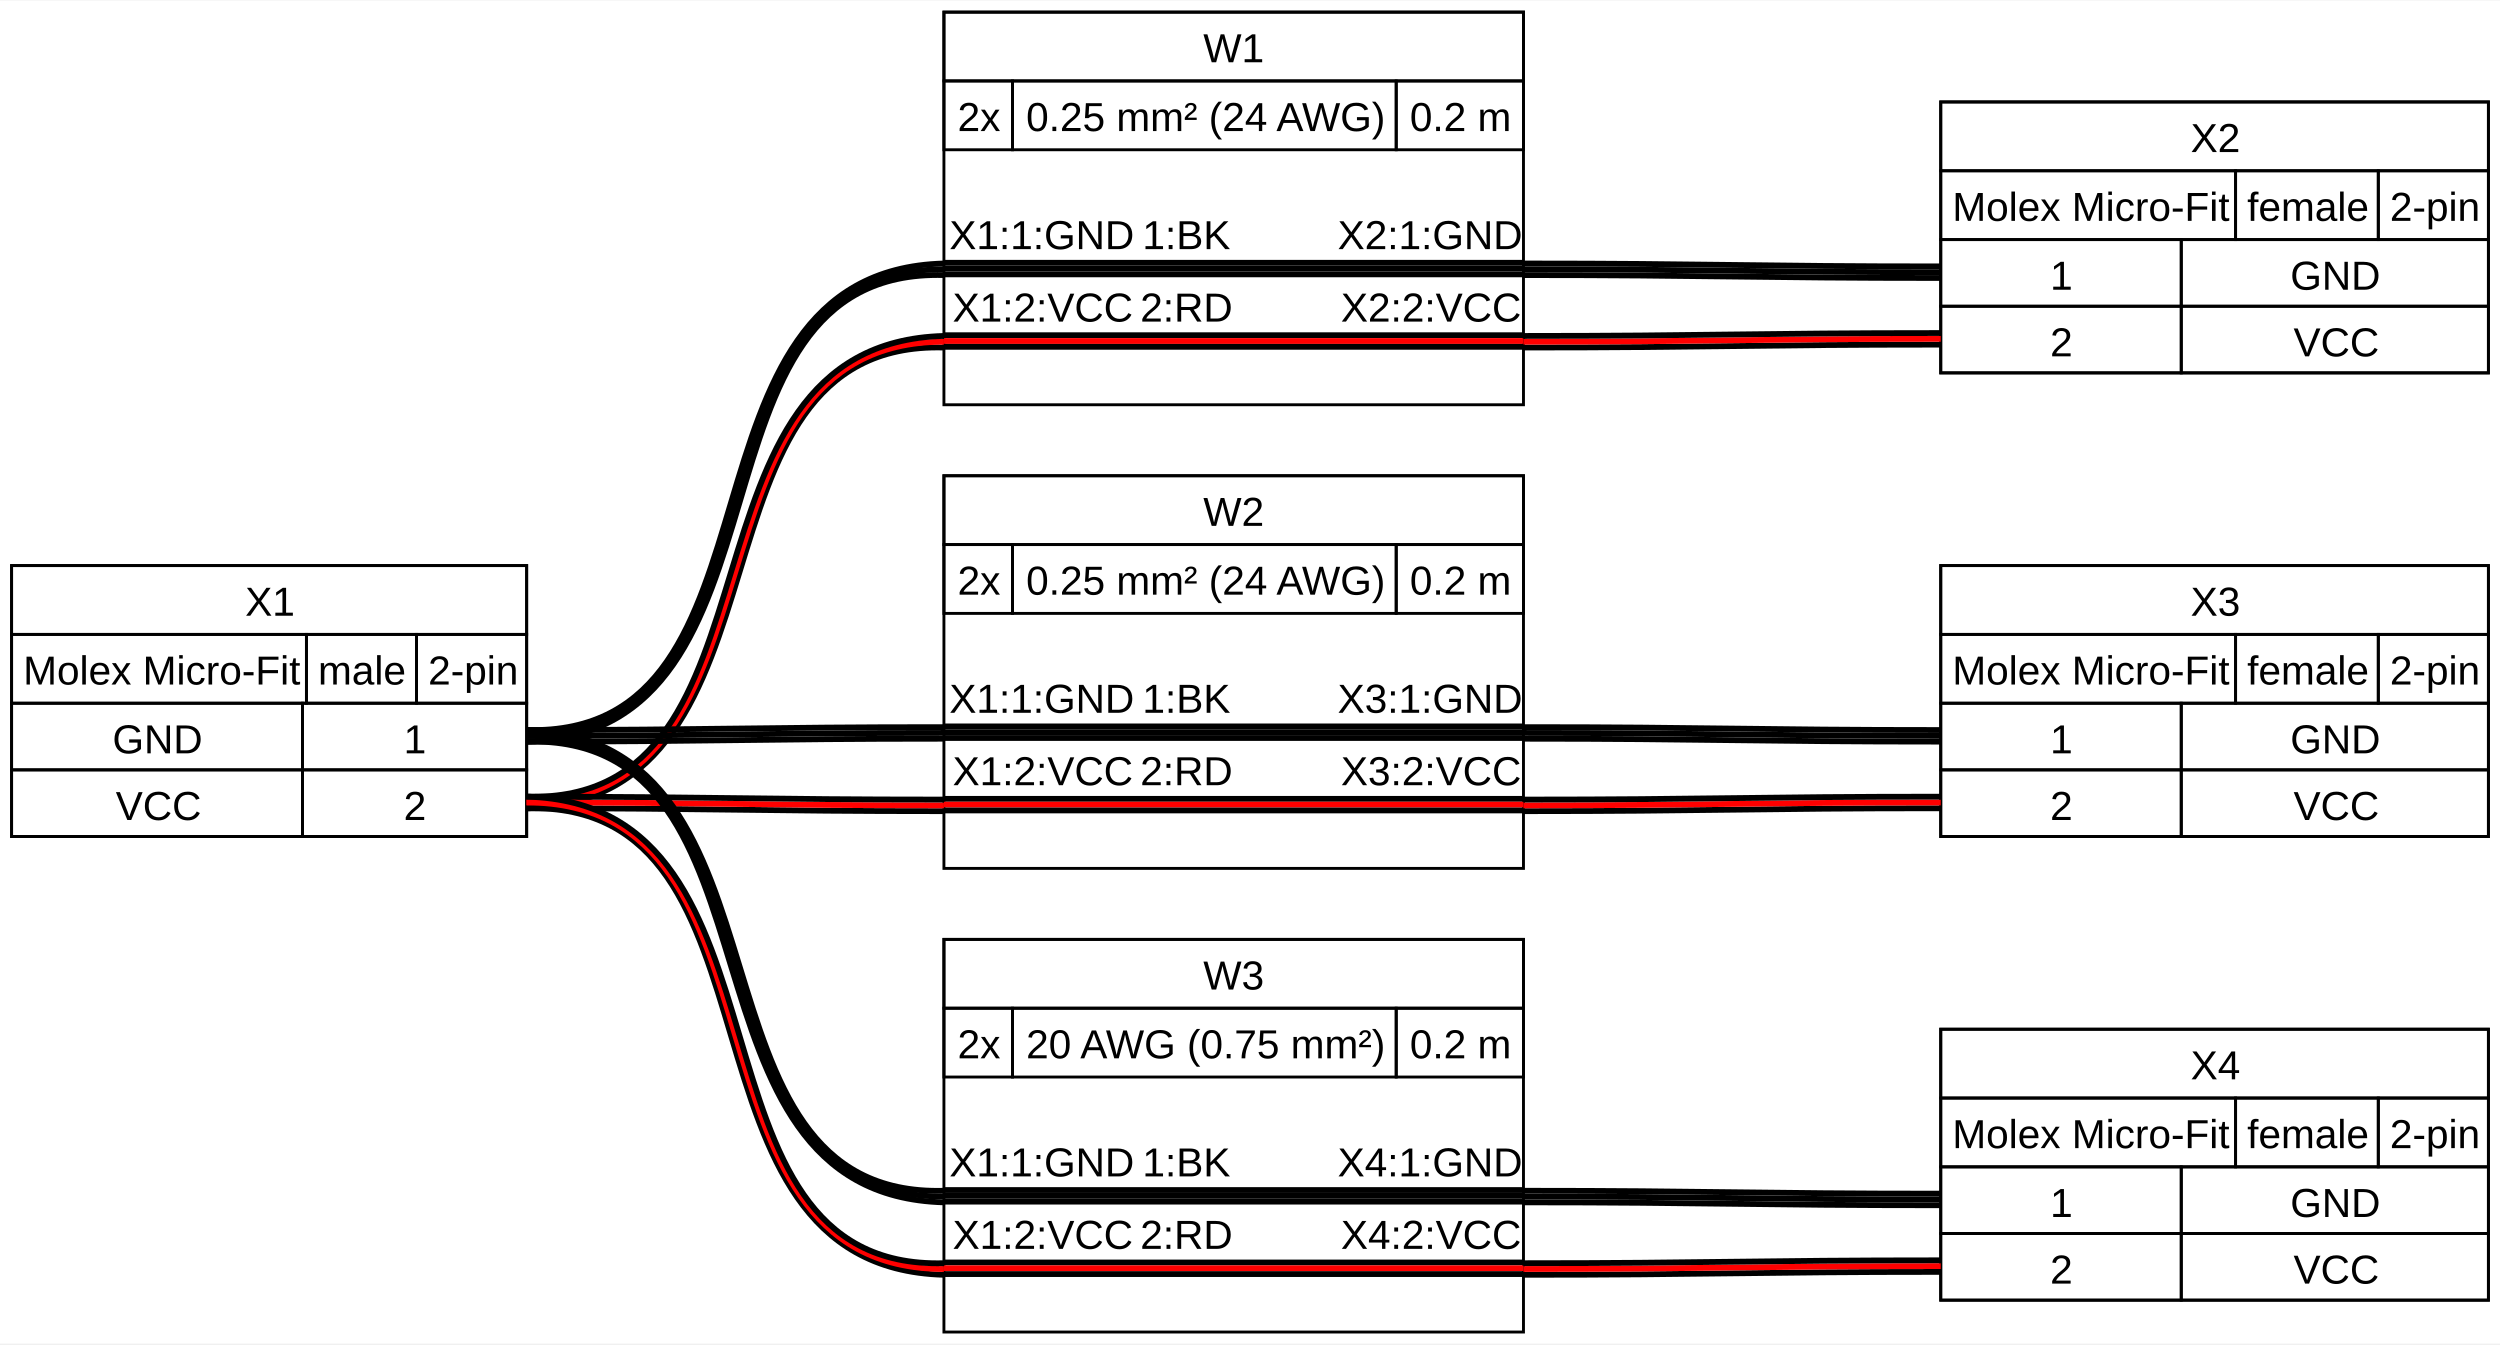
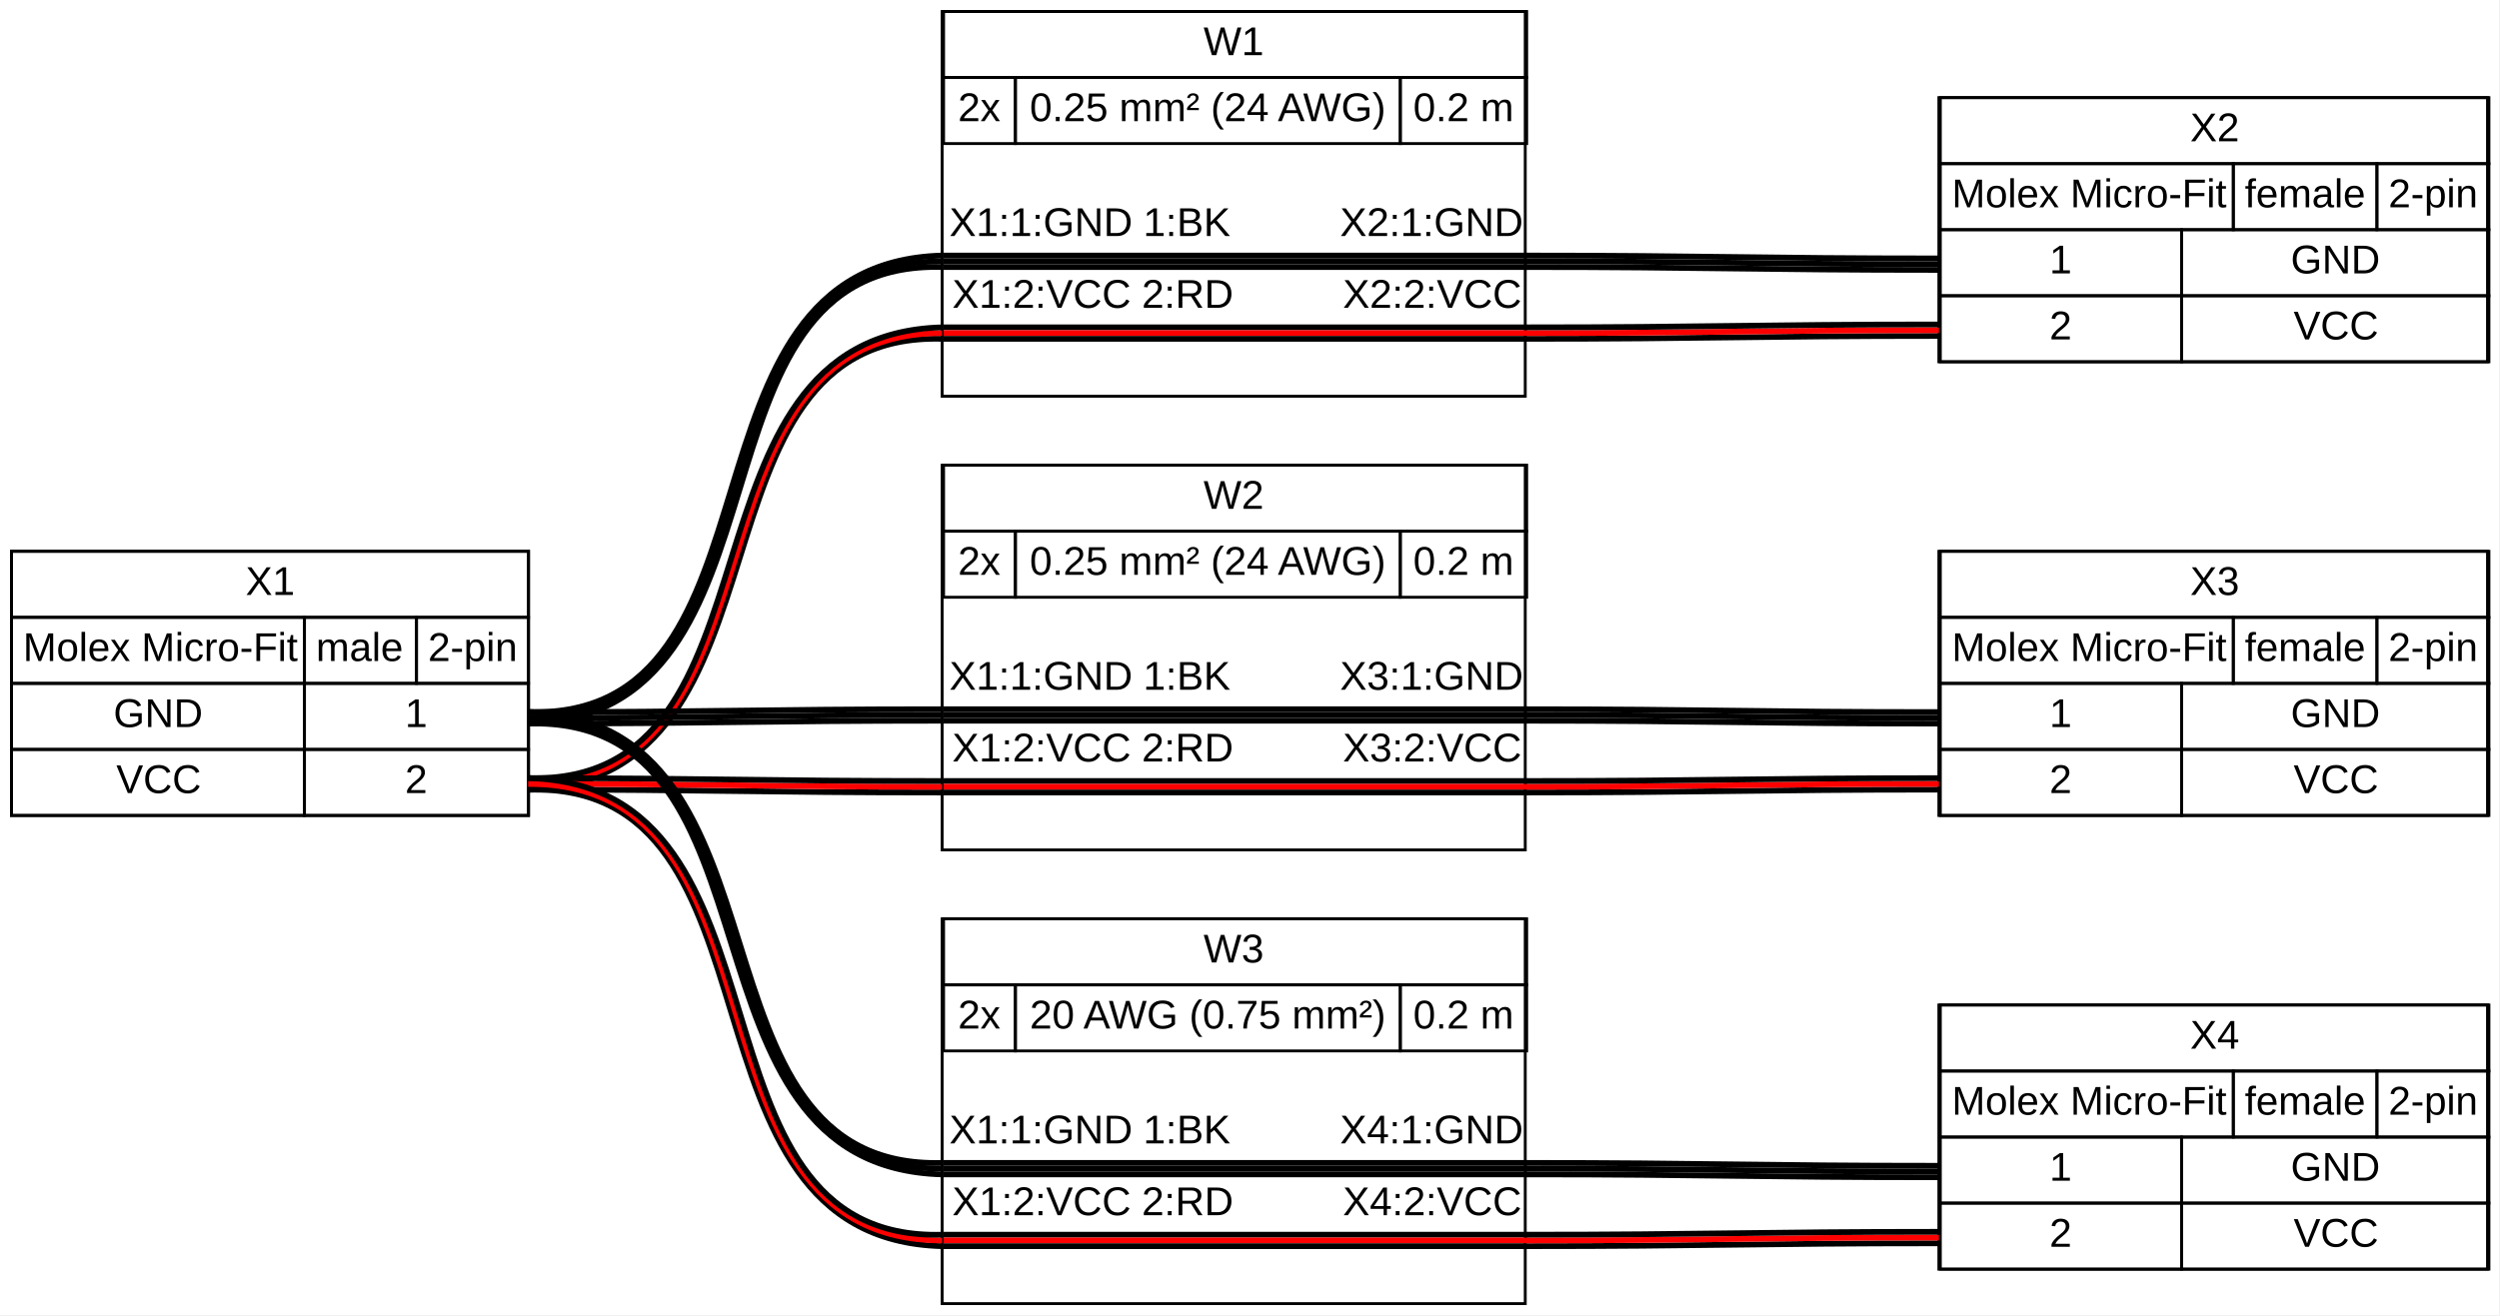
- <svg xmlns="http://www.w3.org/2000/svg" width="863pt" height="464pt" viewBox="0.00 0.00 862.75 463.50">
-   <g id="graph0" class="graph" transform="scale(1 1) rotate(0) translate(4 459.5)">
-     <polygon fill="#ffffff" stroke="none" points="-4,4 -4,-459.5 858.75,-459.5 858.75,4 -4,4" />
+ <svg xmlns="http://www.w3.org/2000/svg" width="870pt" height="458pt" viewBox="0.00 0.00 870.00 458.00">
+   <g id="graph0" class="graph" transform="scale(1 1) rotate(0) translate(4 454)">
+     <polygon fill="#ffffff" stroke="transparent" points="-4,4 -4,-454 866,-454 866,4 -4,4" />
    <g id="node1" class="node">
-       <polygon fill="#ffffff" stroke="black" points="177.75,-264.5 0,-264.5 0,-171 177.75,-171 177.75,-264.5" />
-       <polygon fill="none" stroke="black" points="0,-240.75 0,-264.5 177.75,-264.5 177.75,-240.75 0,-240.75" />
-       <text text-anchor="start" x="80.62" y="-247.2" font-family="arial" font-size="14.00">X1</text>
-       <polygon fill="none" stroke="black" points="0,-217 0,-240.75 101.75,-240.75 101.75,-217 0,-217" />
-       <text text-anchor="start" x="4" y="-223.45" font-family="arial" font-size="14.00">Molex Micro-Fit</text>
-       <polygon fill="none" stroke="black" points="101.75,-217 101.75,-240.75 139.75,-240.75 139.75,-217 101.75,-217" />
-       <text text-anchor="start" x="105.75" y="-223.45" font-family="arial" font-size="14.00">male</text>
-       <polygon fill="none" stroke="black" points="139.75,-217 139.75,-240.75 177.75,-240.75 177.75,-217 139.75,-217" />
-       <text text-anchor="start" x="143.75" y="-223.45" font-family="arial" font-size="14.00">2-pin</text>
-       <polygon fill="none" stroke="black" points="0,-194 0,-217 100.38,-217 100.38,-194 0,-194" />
-       <text text-anchor="start" x="34.81" y="-199.7" font-family="arial" font-size="14.00">GND</text>
-       <polygon fill="none" stroke="black" points="100.38,-194 100.38,-217 177.75,-217 177.75,-194 100.38,-194" />
-       <text text-anchor="start" x="135.31" y="-199.7" font-family="arial" font-size="14.00">1</text>
-       <polygon fill="none" stroke="black" points="0,-171 0,-194 100.38,-194 100.38,-171 0,-171" />
-       <text text-anchor="start" x="35.94" y="-176.7" font-family="arial" font-size="14.00">VCC</text>
-       <polygon fill="none" stroke="black" points="100.38,-171 100.38,-194 177.75,-194 177.75,-171 100.38,-171" />
-       <text text-anchor="start" x="135.31" y="-176.7" font-family="arial" font-size="14.00">2</text>
+       <polygon fill="#ffffff" stroke="black" points="180,-262 0,-262 0,-170 180,-170 180,-262" />
+       <polygon fill="none" stroke="black" points="0,-239 0,-262 180,-262 180,-239 0,-239" />
+       <text text-anchor="start" x="81.5" y="-246.8" font-family="arial" font-size="14.00">X1</text>
+       <polygon fill="none" stroke="black" points="0,-216 0,-239 102,-239 102,-216 0,-216" />
+       <text text-anchor="start" x="4" y="-223.8" font-family="arial" font-size="14.00">Molex Micro-Fit</text>
+       <polygon fill="none" stroke="black" points="102,-216 102,-239 141,-239 141,-216 102,-216" />
+       <text text-anchor="start" x="106" y="-223.8" font-family="arial" font-size="14.00">male</text>
+       <polygon fill="none" stroke="black" points="141,-216 141,-239 180,-239 180,-216 141,-216" />
+       <text text-anchor="start" x="145" y="-223.8" font-family="arial" font-size="14.00">2-pin</text>
+       <polygon fill="none" stroke="black" points="0,-193 0,-216 102,-216 102,-193 0,-193" />
+       <text text-anchor="start" x="35.5" y="-200.8" font-family="arial" font-size="14.00">GND</text>
+       <polygon fill="none" stroke="black" points="102,-193 102,-216 180,-216 180,-193 102,-193" />
+       <text text-anchor="start" x="137" y="-200.8" font-family="arial" font-size="14.00">1</text>
+       <polygon fill="none" stroke="black" points="0,-170 0,-193 102,-193 102,-170 0,-170" />
+       <text text-anchor="start" x="36.5" y="-177.8" font-family="arial" font-size="14.00">VCC</text>
+       <polygon fill="none" stroke="black" points="102,-170 102,-193 180,-193 180,-170 102,-170" />
+       <text text-anchor="start" x="137" y="-177.8" font-family="arial" font-size="14.00">2</text>
    </g>
    <g id="node5" class="node">
-       <polygon fill="#ffffff" stroke="black" points="521.75,-455.5 321.75,-455.5 321.75,-320 521.75,-320 521.75,-455.5" />
-       <polygon fill="none" stroke="black" points="321.75,-431.75 321.75,-455.5 521.75,-455.5 521.75,-431.75 321.75,-431.75" />
-       <text text-anchor="start" x="411.25" y="-438.2" font-family="arial" font-size="14.00">W1</text>
-       <polygon fill="none" stroke="black" points="321.75,-408 321.75,-431.75 345.42,-431.75 345.42,-408 321.75,-408" />
-       <text text-anchor="start" x="326.46" y="-414.45" font-family="arial" font-size="14.00">2x</text>
-       <polygon fill="none" stroke="black" points="345.42,-408 345.42,-431.75 477.83,-431.75 477.83,-408 345.42,-408" />
-       <text text-anchor="start" x="350.12" y="-414.45" font-family="arial" font-size="14.00">0.25 mm² (24 AWG)</text>
-       <polygon fill="none" stroke="black" points="477.83,-408 477.83,-431.75 521.75,-431.75 521.75,-408 477.83,-408" />
-       <text text-anchor="start" x="482.54" y="-414.45" font-family="arial" font-size="14.00">0.2 m</text>
-       <text text-anchor="start" x="352.88" y="-392.7" font-family="arial" font-size="14.00"> </text>
-       <text text-anchor="start" x="323.62" y="-373.7" font-family="arial" font-size="14.00">X1:1:GND</text>
-       <text text-anchor="start" x="390.25" y="-373.7" font-family="arial" font-size="14.00">     1:BK    </text>
-       <text text-anchor="start" x="457.62" y="-373.7" font-family="arial" font-size="14.00">X2:1:GND</text>
-       <polygon fill="#000000" stroke="none" points="321.75,-368 321.75,-370 521.75,-370 521.75,-368 321.75,-368" />
-       <polygon fill="#000000" stroke="none" points="321.75,-366 321.75,-368 521.75,-368 521.75,-366 321.75,-366" />
-       <polygon fill="#000000" stroke="none" points="321.75,-364 321.75,-366 521.75,-366 521.75,-364 321.75,-364" />
-       <text text-anchor="start" x="324.75" y="-348.7" font-family="arial" font-size="14.00">X1:2:VCC</text>
-       <text text-anchor="start" x="389.5" y="-348.7" font-family="arial" font-size="14.00">     2:RD    </text>
-       <text text-anchor="start" x="458.75" y="-348.7" font-family="arial" font-size="14.00">X2:2:VCC</text>
-       <polygon fill="#000000" stroke="none" points="321.75,-343 321.75,-345 521.75,-345 521.75,-343 321.75,-343" />
-       <polygon fill="#ff0000" stroke="none" points="321.75,-341 321.75,-343 521.75,-343 521.75,-341 321.75,-341" />
-       <polygon fill="#000000" stroke="none" points="321.75,-339 321.75,-341 521.75,-341 521.75,-339 321.75,-339" />
-       <text text-anchor="start" x="352.88" y="-323.7" font-family="arial" font-size="14.00"> </text>
+       <polygon fill="#ffffff" stroke="black" points="527,-450 324,-450 324,-316 527,-316 527,-450" />
+       <polygon fill="none" stroke="black" points="324.5,-427 324.5,-450 527.5,-450 527.5,-427 324.5,-427" />
+       <text text-anchor="start" x="415" y="-434.8" font-family="arial" font-size="14.00">W1</text>
+       <polygon fill="none" stroke="black" points="324.5,-404 324.5,-427 349.5,-427 349.5,-404 324.5,-404" />
+       <text text-anchor="start" x="329.5" y="-411.8" font-family="arial" font-size="14.00">2x</text>
+       <polygon fill="none" stroke="black" points="349.5,-404 349.5,-427 483.5,-427 483.5,-404 349.5,-404" />
+       <text text-anchor="start" x="354.5" y="-411.8" font-family="arial" font-size="14.00">0.25 mm² (24 AWG)</text>
+       <polygon fill="none" stroke="black" points="483.5,-404 483.5,-427 527.5,-427 527.5,-404 483.5,-404" />
+       <text text-anchor="start" x="488" y="-411.8" font-family="arial" font-size="14.00">0.2 m</text>
+       <text text-anchor="start" x="356" y="-390.8" font-family="arial" font-size="14.00"> </text>
+       <text text-anchor="start" x="326.5" y="-371.8" font-family="arial" font-size="14.00">X1:1:GND</text>
+       <text text-anchor="start" x="394" y="-371.8" font-family="arial" font-size="14.00">     1:BK    </text>
+       <text text-anchor="start" x="462.5" y="-371.8" font-family="arial" font-size="14.00">X2:1:GND</text>
+       <polygon fill="#000000" stroke="transparent" points="324.5,-364 324.5,-366 527.5,-366 527.5,-364 324.5,-364" />
+       <polygon fill="#000000" stroke="transparent" points="324.5,-362 324.5,-364 527.5,-364 527.5,-362 324.5,-362" />
+       <polygon fill="#000000" stroke="transparent" points="324.5,-360 324.5,-362 527.5,-362 527.5,-360 324.5,-360" />
+       <text text-anchor="start" x="327.5" y="-346.8" font-family="arial" font-size="14.00">X1:2:VCC</text>
+       <text text-anchor="start" x="393.5" y="-346.8" font-family="arial" font-size="14.00">     2:RD    </text>
+       <text text-anchor="start" x="463.5" y="-346.8" font-family="arial" font-size="14.00">X2:2:VCC</text>
+       <polygon fill="#000000" stroke="transparent" points="324.5,-339 324.5,-341 527.5,-341 527.5,-339 324.5,-339" />
+       <polygon fill="#ff0000" stroke="transparent" points="324.5,-337 324.5,-339 527.5,-339 527.5,-337 324.5,-337" />
+       <polygon fill="#000000" stroke="transparent" points="324.5,-335 324.5,-337 527.5,-337 527.5,-335 324.5,-335" />
+       <text text-anchor="start" x="356" y="-321.8" font-family="arial" font-size="14.00"> </text>
    </g>
    <g id="edge1" class="edge">
-       <path fill="none" stroke="#000000" stroke-width="2" d="M177.75,-203.75C275.67,-206.32 227.67,-367.32 321.75,-364.75" />
-       <path fill="none" stroke="#000000" stroke-width="2" d="M177.75,-205.75C273.75,-205.75 225.75,-366.75 321.75,-366.75" />
-       <path fill="none" stroke="#000000" stroke-width="2" d="M177.75,-207.75C271.83,-205.18 223.83,-366.18 321.75,-368.75" />
+       <path fill="none" stroke="#000000" stroke-width="2" d="M180,-202C277.26,-204.56 230.58,-363.56 324,-361" />
+       <path fill="none" stroke="#000000" stroke-width="2" d="M180,-204C275.34,-204 228.66,-363 324,-363" />
+       <path fill="none" stroke="#000000" stroke-width="2" d="M180,-206C273.42,-203.44 226.74,-362.44 324,-365" />
    </g>
    <g id="edge3" class="edge">
-       <path fill="none" stroke="#000000" stroke-width="2" d="M177.75,-180.75C275.01,-183.31 228.33,-342.31 321.75,-339.75" />
-       <path fill="none" stroke="#ff0000" stroke-width="2" d="M177.75,-182.75C273.09,-182.75 226.41,-341.75 321.75,-341.75" />
-       <path fill="none" stroke="#000000" stroke-width="2" d="M177.75,-184.75C271.17,-182.19 224.49,-341.19 321.75,-343.75" />
+       <path fill="none" stroke="#000000" stroke-width="2" d="M180,-179C276.6,-181.56 231.24,-338.56 324,-336" />
+       <path fill="none" stroke="#ff0000" stroke-width="2" d="M180,-181C274.68,-181 229.32,-338 324,-338" />
+       <path fill="none" stroke="#000000" stroke-width="2" d="M180,-183C272.76,-180.44 227.4,-337.44 324,-340" />
    </g>
    <g id="node6" class="node">
-       <polygon fill="#ffffff" stroke="black" points="521.75,-295.5 321.75,-295.5 321.75,-160 521.75,-160 521.75,-295.5" />
-       <polygon fill="none" stroke="black" points="321.75,-271.75 321.75,-295.5 521.75,-295.5 521.75,-271.75 321.75,-271.75" />
-       <text text-anchor="start" x="411.25" y="-278.2" font-family="arial" font-size="14.00">W2</text>
-       <polygon fill="none" stroke="black" points="321.75,-248 321.75,-271.75 345.42,-271.75 345.42,-248 321.75,-248" />
-       <text text-anchor="start" x="326.46" y="-254.45" font-family="arial" font-size="14.00">2x</text>
-       <polygon fill="none" stroke="black" points="345.42,-248 345.42,-271.75 477.83,-271.75 477.83,-248 345.42,-248" />
-       <text text-anchor="start" x="350.12" y="-254.45" font-family="arial" font-size="14.00">0.25 mm² (24 AWG)</text>
-       <polygon fill="none" stroke="black" points="477.83,-248 477.83,-271.75 521.75,-271.75 521.75,-248 477.83,-248" />
-       <text text-anchor="start" x="482.54" y="-254.45" font-family="arial" font-size="14.00">0.2 m</text>
-       <text text-anchor="start" x="352.88" y="-232.7" font-family="arial" font-size="14.00"> </text>
-       <text text-anchor="start" x="323.62" y="-213.7" font-family="arial" font-size="14.00">X1:1:GND</text>
-       <text text-anchor="start" x="390.25" y="-213.7" font-family="arial" font-size="14.00">     1:BK    </text>
-       <text text-anchor="start" x="457.62" y="-213.7" font-family="arial" font-size="14.00">X3:1:GND</text>
-       <polygon fill="#000000" stroke="none" points="321.75,-208 321.75,-210 521.75,-210 521.75,-208 321.75,-208" />
-       <polygon fill="#000000" stroke="none" points="321.75,-206 321.75,-208 521.75,-208 521.75,-206 321.75,-206" />
-       <polygon fill="#000000" stroke="none" points="321.75,-204 321.75,-206 521.75,-206 521.75,-204 321.75,-204" />
-       <text text-anchor="start" x="324.75" y="-188.7" font-family="arial" font-size="14.00">X1:2:VCC</text>
-       <text text-anchor="start" x="389.5" y="-188.7" font-family="arial" font-size="14.00">     2:RD    </text>
-       <text text-anchor="start" x="458.75" y="-188.7" font-family="arial" font-size="14.00">X3:2:VCC</text>
-       <polygon fill="#000000" stroke="none" points="321.75,-183 321.75,-185 521.75,-185 521.75,-183 321.75,-183" />
-       <polygon fill="#ff0000" stroke="none" points="321.75,-181 321.75,-183 521.75,-183 521.75,-181 321.75,-181" />
-       <polygon fill="#000000" stroke="none" points="321.75,-179 321.75,-181 521.75,-181 521.75,-179 321.75,-179" />
-       <text text-anchor="start" x="352.88" y="-163.7" font-family="arial" font-size="14.00"> </text>
+       <polygon fill="#ffffff" stroke="black" points="527,-292 324,-292 324,-158 527,-158 527,-292" />
+       <polygon fill="none" stroke="black" points="324.5,-269 324.5,-292 527.5,-292 527.5,-269 324.5,-269" />
+       <text text-anchor="start" x="415" y="-276.8" font-family="arial" font-size="14.00">W2</text>
+       <polygon fill="none" stroke="black" points="324.5,-246 324.5,-269 349.5,-269 349.5,-246 324.5,-246" />
+       <text text-anchor="start" x="329.5" y="-253.8" font-family="arial" font-size="14.00">2x</text>
+       <polygon fill="none" stroke="black" points="349.5,-246 349.5,-269 483.5,-269 483.5,-246 349.5,-246" />
+       <text text-anchor="start" x="354.5" y="-253.8" font-family="arial" font-size="14.00">0.25 mm² (24 AWG)</text>
+       <polygon fill="none" stroke="black" points="483.5,-246 483.5,-269 527.5,-269 527.5,-246 483.5,-246" />
+       <text text-anchor="start" x="488" y="-253.8" font-family="arial" font-size="14.00">0.2 m</text>
+       <text text-anchor="start" x="356" y="-232.8" font-family="arial" font-size="14.00"> </text>
+       <text text-anchor="start" x="326.5" y="-213.8" font-family="arial" font-size="14.00">X1:1:GND</text>
+       <text text-anchor="start" x="394" y="-213.8" font-family="arial" font-size="14.00">     1:BK    </text>
+       <text text-anchor="start" x="462.5" y="-213.8" font-family="arial" font-size="14.00">X3:1:GND</text>
+       <polygon fill="#000000" stroke="transparent" points="324.5,-206 324.5,-208 527.5,-208 527.5,-206 324.5,-206" />
+       <polygon fill="#000000" stroke="transparent" points="324.5,-204 324.5,-206 527.5,-206 527.5,-204 324.5,-204" />
+       <polygon fill="#000000" stroke="transparent" points="324.5,-202 324.5,-204 527.5,-204 527.5,-202 324.5,-202" />
+       <text text-anchor="start" x="327.5" y="-188.8" font-family="arial" font-size="14.00">X1:2:VCC</text>
+       <text text-anchor="start" x="393.5" y="-188.8" font-family="arial" font-size="14.00">     2:RD    </text>
+       <text text-anchor="start" x="463.5" y="-188.8" font-family="arial" font-size="14.00">X3:2:VCC</text>
+       <polygon fill="#000000" stroke="transparent" points="324.5,-181 324.5,-183 527.5,-183 527.5,-181 324.5,-181" />
+       <polygon fill="#ff0000" stroke="transparent" points="324.5,-179 324.5,-181 527.5,-181 527.5,-179 324.5,-179" />
+       <polygon fill="#000000" stroke="transparent" points="324.5,-177 324.5,-179 527.5,-179 527.5,-177 324.5,-177" />
+       <text text-anchor="start" x="356" y="-163.8" font-family="arial" font-size="14.00"> </text>
    </g>
    <g id="edge5" class="edge">
-       <path fill="none" stroke="#000000" stroke-width="2" d="M177.75,-203.75C241.88,-203.75 257.87,-204.75 321.75,-204.75" />
-       <path fill="none" stroke="#000000" stroke-width="2" d="M177.75,-205.75C241.75,-205.75 257.75,-206.75 321.75,-206.75" />
-       <path fill="none" stroke="#000000" stroke-width="2" d="M177.75,-207.75C241.63,-207.75 257.62,-208.75 321.75,-208.75" />
+       <path fill="none" stroke="#000000" stroke-width="2" d="M180,-202C244.13,-202 260.12,-203 324,-203" />
+       <path fill="none" stroke="#000000" stroke-width="2" d="M180,-204C244,-204 260,-205 324,-205" />
+       <path fill="none" stroke="#000000" stroke-width="2" d="M180,-206C243.88,-206 259.87,-207 324,-207" />
    </g>
    <g id="edge7" class="edge">
-       <path fill="none" stroke="#000000" stroke-width="2" d="M177.75,-180.75C241.63,-180.75 257.62,-179.75 321.75,-179.75" />
-       <path fill="none" stroke="#ff0000" stroke-width="2" d="M177.75,-182.75C241.75,-182.75 257.75,-181.75 321.75,-181.75" />
-       <path fill="none" stroke="#000000" stroke-width="2" d="M177.75,-184.75C241.88,-184.75 257.87,-183.75 321.75,-183.75" />
+       <path fill="none" stroke="#000000" stroke-width="2" d="M180,-179C243.88,-179 259.87,-178 324,-178" />
+       <path fill="none" stroke="#ff0000" stroke-width="2" d="M180,-181C244,-181 260,-180 324,-180" />
+       <path fill="none" stroke="#000000" stroke-width="2" d="M180,-183C244.13,-183 260.12,-182 324,-182" />
    </g>
    <g id="node7" class="node">
-       <polygon fill="#ffffff" stroke="black" points="521.75,-135.5 321.75,-135.5 321.75,0 521.75,0 521.75,-135.5" />
-       <polygon fill="none" stroke="black" points="321.75,-111.75 321.75,-135.5 521.75,-135.5 521.75,-111.75 321.75,-111.75" />
-       <text text-anchor="start" x="411.25" y="-118.2" font-family="arial" font-size="14.00">W3</text>
-       <polygon fill="none" stroke="black" points="321.75,-88 321.75,-111.75 345.42,-111.75 345.42,-88 321.75,-88" />
-       <text text-anchor="start" x="326.46" y="-94.45" font-family="arial" font-size="14.00">2x</text>
-       <polygon fill="none" stroke="black" points="345.42,-88 345.42,-111.75 477.83,-111.75 477.83,-88 345.42,-88" />
-       <text text-anchor="start" x="350.12" y="-94.45" font-family="arial" font-size="14.00">20 AWG (0.75 mm²)</text>
-       <polygon fill="none" stroke="black" points="477.83,-88 477.83,-111.75 521.75,-111.75 521.75,-88 477.83,-88" />
-       <text text-anchor="start" x="482.54" y="-94.45" font-family="arial" font-size="14.00">0.2 m</text>
-       <text text-anchor="start" x="352.88" y="-72.7" font-family="arial" font-size="14.00"> </text>
-       <text text-anchor="start" x="323.62" y="-53.7" font-family="arial" font-size="14.00">X1:1:GND</text>
-       <text text-anchor="start" x="390.25" y="-53.7" font-family="arial" font-size="14.00">     1:BK    </text>
-       <text text-anchor="start" x="457.62" y="-53.7" font-family="arial" font-size="14.00">X4:1:GND</text>
-       <polygon fill="#000000" stroke="none" points="321.75,-48 321.75,-50 521.75,-50 521.75,-48 321.75,-48" />
-       <polygon fill="#000000" stroke="none" points="321.75,-46 321.75,-48 521.75,-48 521.75,-46 321.75,-46" />
-       <polygon fill="#000000" stroke="none" points="321.75,-44 321.75,-46 521.75,-46 521.75,-44 321.75,-44" />
-       <text text-anchor="start" x="324.75" y="-28.7" font-family="arial" font-size="14.00">X1:2:VCC</text>
-       <text text-anchor="start" x="389.5" y="-28.7" font-family="arial" font-size="14.00">     2:RD    </text>
-       <text text-anchor="start" x="458.75" y="-28.7" font-family="arial" font-size="14.00">X4:2:VCC</text>
-       <polygon fill="#000000" stroke="none" points="321.75,-23 321.75,-25 521.75,-25 521.75,-23 321.75,-23" />
-       <polygon fill="#ff0000" stroke="none" points="321.75,-21 321.75,-23 521.75,-23 521.75,-21 321.75,-21" />
-       <polygon fill="#000000" stroke="none" points="321.75,-19 321.75,-21 521.75,-21 521.75,-19 321.75,-19" />
-       <text text-anchor="start" x="352.88" y="-3.7" font-family="arial" font-size="14.00"> </text>
+       <polygon fill="#ffffff" stroke="black" points="527,-134 324,-134 324,0 527,0 527,-134" />
+       <polygon fill="none" stroke="black" points="324.5,-111 324.5,-134 527.5,-134 527.5,-111 324.5,-111" />
+       <text text-anchor="start" x="415" y="-118.8" font-family="arial" font-size="14.00">W3</text>
+       <polygon fill="none" stroke="black" points="324.5,-88 324.5,-111 349.5,-111 349.5,-88 324.5,-88" />
+       <text text-anchor="start" x="329.5" y="-95.8" font-family="arial" font-size="14.00">2x</text>
+       <polygon fill="none" stroke="black" points="349.5,-88 349.5,-111 483.5,-111 483.5,-88 349.5,-88" />
+       <text text-anchor="start" x="354.5" y="-95.8" font-family="arial" font-size="14.00">20 AWG (0.75 mm²)</text>
+       <polygon fill="none" stroke="black" points="483.5,-88 483.5,-111 527.5,-111 527.5,-88 483.5,-88" />
+       <text text-anchor="start" x="488" y="-95.8" font-family="arial" font-size="14.00">0.2 m</text>
+       <text text-anchor="start" x="356" y="-74.8" font-family="arial" font-size="14.00"> </text>
+       <text text-anchor="start" x="326.5" y="-55.8" font-family="arial" font-size="14.00">X1:1:GND</text>
+       <text text-anchor="start" x="394" y="-55.8" font-family="arial" font-size="14.00">     1:BK    </text>
+       <text text-anchor="start" x="462.5" y="-55.8" font-family="arial" font-size="14.00">X4:1:GND</text>
+       <polygon fill="#000000" stroke="transparent" points="324.5,-48 324.5,-50 527.5,-50 527.5,-48 324.5,-48" />
+       <polygon fill="#000000" stroke="transparent" points="324.5,-46 324.5,-48 527.5,-48 527.5,-46 324.5,-46" />
+       <polygon fill="#000000" stroke="transparent" points="324.5,-44 324.5,-46 527.5,-46 527.5,-44 324.5,-44" />
+       <text text-anchor="start" x="327.5" y="-30.8" font-family="arial" font-size="14.00">X1:2:VCC</text>
+       <text text-anchor="start" x="393.5" y="-30.8" font-family="arial" font-size="14.00">     2:RD    </text>
+       <text text-anchor="start" x="463.5" y="-30.8" font-family="arial" font-size="14.00">X4:2:VCC</text>
+       <polygon fill="#000000" stroke="transparent" points="324.5,-23 324.5,-25 527.5,-25 527.5,-23 324.5,-23" />
+       <polygon fill="#ff0000" stroke="transparent" points="324.5,-21 324.5,-23 527.5,-23 527.5,-21 324.5,-21" />
+       <polygon fill="#000000" stroke="transparent" points="324.5,-19 324.5,-21 527.5,-21 527.5,-19 324.5,-19" />
+       <text text-anchor="start" x="356" y="-5.8" font-family="arial" font-size="14.00"> </text>
    </g>
    <g id="edge9" class="edge">
-       <path fill="none" stroke="#000000" stroke-width="2" d="M177.75,-203.75C271.17,-206.31 224.49,-47.31 321.75,-44.75" />
-       <path fill="none" stroke="#000000" stroke-width="2" d="M177.75,-205.75C273.09,-205.75 226.41,-46.75 321.75,-46.75" />
-       <path fill="none" stroke="#000000" stroke-width="2" d="M177.75,-207.75C275.01,-205.19 228.33,-46.19 321.75,-48.75" />
+       <path fill="none" stroke="#000000" stroke-width="2" d="M180,-202C272.76,-204.56 227.4,-47.56 324,-45" />
+       <path fill="none" stroke="#000000" stroke-width="2" d="M180,-204C274.68,-204 229.32,-47 324,-47" />
+       <path fill="none" stroke="#000000" stroke-width="2" d="M180,-206C276.6,-203.44 231.24,-46.44 324,-49" />
    </g>
    <g id="edge11" class="edge">
-       <path fill="none" stroke="#000000" stroke-width="2" d="M177.75,-180.75C271.83,-183.32 223.83,-22.32 321.75,-19.75" />
-       <path fill="none" stroke="#ff0000" stroke-width="2" d="M177.75,-182.75C273.75,-182.75 225.75,-21.75 321.75,-21.75" />
-       <path fill="none" stroke="#000000" stroke-width="2" d="M177.75,-184.75C275.67,-182.18 227.67,-21.18 321.75,-23.75" />
+       <path fill="none" stroke="#000000" stroke-width="2" d="M180,-179C273.42,-181.56 226.74,-22.56 324,-20" />
+       <path fill="none" stroke="#ff0000" stroke-width="2" d="M180,-181C275.34,-181 228.66,-22 324,-22" />
+       <path fill="none" stroke="#000000" stroke-width="2" d="M180,-183C277.26,-180.44 230.58,-21.44 324,-24" />
    </g>
    <g id="node2" class="node">
-       <polygon fill="#ffffff" stroke="black" points="854.75,-424.5 665.75,-424.5 665.75,-331 854.75,-331 854.75,-424.5" />
-       <polygon fill="none" stroke="black" points="665.75,-400.75 665.75,-424.5 854.75,-424.5 854.75,-400.75 665.75,-400.75" />
-       <text text-anchor="start" x="752" y="-407.2" font-family="arial" font-size="14.00">X2</text>
-       <polygon fill="none" stroke="black" points="665.75,-377 665.75,-400.75 767.5,-400.75 767.5,-377 665.75,-377" />
-       <text text-anchor="start" x="669.75" y="-383.45" font-family="arial" font-size="14.00">Molex Micro-Fit</text>
-       <polygon fill="none" stroke="black" points="767.5,-377 767.5,-400.75 816.75,-400.75 816.75,-377 767.5,-377" />
-       <text text-anchor="start" x="771.5" y="-383.45" font-family="arial" font-size="14.00">female</text>
-       <polygon fill="none" stroke="black" points="816.75,-377 816.75,-400.75 854.75,-400.75 854.75,-377 816.75,-377" />
-       <text text-anchor="start" x="820.75" y="-383.45" font-family="arial" font-size="14.00">2-pin</text>
-       <polygon fill="none" stroke="black" points="665.75,-354 665.75,-377 748.75,-377 748.75,-354 665.75,-354" />
-       <text text-anchor="start" x="703.5" y="-359.7" font-family="arial" font-size="14.00">1</text>
-       <polygon fill="none" stroke="black" points="748.75,-354 748.75,-377 854.75,-377 854.75,-354 748.75,-354" />
-       <text text-anchor="start" x="786.38" y="-359.7" font-family="arial" font-size="14.00">GND</text>
-       <polygon fill="none" stroke="black" points="665.75,-331 665.75,-354 748.75,-354 748.75,-331 665.75,-331" />
-       <text text-anchor="start" x="703.5" y="-336.7" font-family="arial" font-size="14.00">2</text>
-       <polygon fill="none" stroke="black" points="748.75,-331 748.75,-354 854.75,-354 854.75,-331 748.75,-331" />
-       <text text-anchor="start" x="787.5" y="-336.7" font-family="arial" font-size="14.00">VCC</text>
+       <polygon fill="#ffffff" stroke="black" points="862,-420 671,-420 671,-328 862,-328 862,-420" />
+       <polygon fill="none" stroke="black" points="671.5,-397 671.5,-420 862.5,-420 862.5,-397 671.5,-397" />
+       <text text-anchor="start" x="758.5" y="-404.8" font-family="arial" font-size="14.00">X2</text>
+       <polygon fill="none" stroke="black" points="671.5,-374 671.5,-397 773.5,-397 773.5,-374 671.5,-374" />
+       <text text-anchor="start" x="675.5" y="-381.8" font-family="arial" font-size="14.00">Molex Micro-Fit</text>
+       <polygon fill="none" stroke="black" points="773.5,-374 773.5,-397 823.5,-397 823.5,-374 773.5,-374" />
+       <text text-anchor="start" x="777.5" y="-381.8" font-family="arial" font-size="14.00">female</text>
+       <polygon fill="none" stroke="black" points="823.5,-374 823.5,-397 862.5,-397 862.5,-374 823.5,-374" />
+       <text text-anchor="start" x="827.5" y="-381.8" font-family="arial" font-size="14.00">2-pin</text>
+       <polygon fill="none" stroke="black" points="671.5,-351 671.5,-374 755.5,-374 755.5,-351 671.5,-351" />
+       <text text-anchor="start" x="709.5" y="-358.8" font-family="arial" font-size="14.00">1</text>
+       <polygon fill="none" stroke="black" points="755.5,-351 755.5,-374 862.5,-374 862.5,-351 755.5,-351" />
+       <text text-anchor="start" x="793.5" y="-358.8" font-family="arial" font-size="14.00">GND</text>
+       <polygon fill="none" stroke="black" points="671.5,-328 671.5,-351 755.5,-351 755.5,-328 671.5,-328" />
+       <text text-anchor="start" x="709.5" y="-335.8" font-family="arial" font-size="14.00">2</text>
+       <polygon fill="none" stroke="black" points="755.5,-328 755.5,-351 862.5,-351 862.5,-328 755.5,-328" />
+       <text text-anchor="start" x="794.5" y="-335.8" font-family="arial" font-size="14.00">VCC</text>
    </g>
    <g id="node3" class="node">
-       <polygon fill="#ffffff" stroke="black" points="854.75,-264.5 665.75,-264.5 665.75,-171 854.75,-171 854.75,-264.5" />
-       <polygon fill="none" stroke="black" points="665.75,-240.75 665.75,-264.5 854.75,-264.5 854.75,-240.75 665.75,-240.75" />
-       <text text-anchor="start" x="752" y="-247.2" font-family="arial" font-size="14.00">X3</text>
-       <polygon fill="none" stroke="black" points="665.75,-217 665.75,-240.75 767.5,-240.75 767.5,-217 665.75,-217" />
-       <text text-anchor="start" x="669.75" y="-223.45" font-family="arial" font-size="14.00">Molex Micro-Fit</text>
-       <polygon fill="none" stroke="black" points="767.5,-217 767.5,-240.75 816.75,-240.75 816.75,-217 767.5,-217" />
-       <text text-anchor="start" x="771.5" y="-223.45" font-family="arial" font-size="14.00">female</text>
-       <polygon fill="none" stroke="black" points="816.75,-217 816.75,-240.75 854.75,-240.75 854.75,-217 816.75,-217" />
-       <text text-anchor="start" x="820.75" y="-223.45" font-family="arial" font-size="14.00">2-pin</text>
-       <polygon fill="none" stroke="black" points="665.75,-194 665.75,-217 748.75,-217 748.75,-194 665.75,-194" />
-       <text text-anchor="start" x="703.5" y="-199.7" font-family="arial" font-size="14.00">1</text>
-       <polygon fill="none" stroke="black" points="748.75,-194 748.75,-217 854.75,-217 854.75,-194 748.75,-194" />
-       <text text-anchor="start" x="786.38" y="-199.7" font-family="arial" font-size="14.00">GND</text>
-       <polygon fill="none" stroke="black" points="665.75,-171 665.75,-194 748.75,-194 748.75,-171 665.75,-171" />
-       <text text-anchor="start" x="703.5" y="-176.7" font-family="arial" font-size="14.00">2</text>
-       <polygon fill="none" stroke="black" points="748.75,-171 748.75,-194 854.75,-194 854.75,-171 748.75,-171" />
-       <text text-anchor="start" x="787.5" y="-176.7" font-family="arial" font-size="14.00">VCC</text>
+       <polygon fill="#ffffff" stroke="black" points="862,-262 671,-262 671,-170 862,-170 862,-262" />
+       <polygon fill="none" stroke="black" points="671.5,-239 671.5,-262 862.5,-262 862.5,-239 671.5,-239" />
+       <text text-anchor="start" x="758.5" y="-246.8" font-family="arial" font-size="14.00">X3</text>
+       <polygon fill="none" stroke="black" points="671.5,-216 671.5,-239 773.5,-239 773.5,-216 671.5,-216" />
+       <text text-anchor="start" x="675.5" y="-223.8" font-family="arial" font-size="14.00">Molex Micro-Fit</text>
+       <polygon fill="none" stroke="black" points="773.5,-216 773.5,-239 823.5,-239 823.5,-216 773.5,-216" />
+       <text text-anchor="start" x="777.5" y="-223.8" font-family="arial" font-size="14.00">female</text>
+       <polygon fill="none" stroke="black" points="823.5,-216 823.5,-239 862.5,-239 862.5,-216 823.5,-216" />
+       <text text-anchor="start" x="827.5" y="-223.8" font-family="arial" font-size="14.00">2-pin</text>
+       <polygon fill="none" stroke="black" points="671.5,-193 671.5,-216 755.5,-216 755.5,-193 671.5,-193" />
+       <text text-anchor="start" x="709.5" y="-200.8" font-family="arial" font-size="14.00">1</text>
+       <polygon fill="none" stroke="black" points="755.5,-193 755.5,-216 862.5,-216 862.5,-193 755.5,-193" />
+       <text text-anchor="start" x="793.5" y="-200.8" font-family="arial" font-size="14.00">GND</text>
+       <polygon fill="none" stroke="black" points="671.5,-170 671.5,-193 755.5,-193 755.5,-170 671.5,-170" />
+       <text text-anchor="start" x="709.5" y="-177.8" font-family="arial" font-size="14.00">2</text>
+       <polygon fill="none" stroke="black" points="755.5,-170 755.5,-193 862.5,-193 862.5,-170 755.5,-170" />
+       <text text-anchor="start" x="794.5" y="-177.8" font-family="arial" font-size="14.00">VCC</text>
    </g>
    <g id="node4" class="node">
-       <polygon fill="#ffffff" stroke="black" points="854.75,-104.5 665.75,-104.5 665.75,-11 854.75,-11 854.75,-104.5" />
-       <polygon fill="none" stroke="black" points="665.75,-80.75 665.75,-104.5 854.75,-104.5 854.75,-80.75 665.75,-80.75" />
-       <text text-anchor="start" x="752" y="-87.2" font-family="arial" font-size="14.00">X4</text>
-       <polygon fill="none" stroke="black" points="665.75,-57 665.75,-80.75 767.5,-80.75 767.5,-57 665.75,-57" />
-       <text text-anchor="start" x="669.75" y="-63.45" font-family="arial" font-size="14.00">Molex Micro-Fit</text>
-       <polygon fill="none" stroke="black" points="767.5,-57 767.5,-80.75 816.75,-80.75 816.75,-57 767.5,-57" />
-       <text text-anchor="start" x="771.5" y="-63.45" font-family="arial" font-size="14.00">female</text>
-       <polygon fill="none" stroke="black" points="816.75,-57 816.75,-80.75 854.75,-80.75 854.75,-57 816.75,-57" />
-       <text text-anchor="start" x="820.75" y="-63.45" font-family="arial" font-size="14.00">2-pin</text>
-       <polygon fill="none" stroke="black" points="665.75,-34 665.75,-57 748.75,-57 748.75,-34 665.75,-34" />
-       <text text-anchor="start" x="703.5" y="-39.7" font-family="arial" font-size="14.00">1</text>
-       <polygon fill="none" stroke="black" points="748.75,-34 748.75,-57 854.75,-57 854.75,-34 748.75,-34" />
-       <text text-anchor="start" x="786.38" y="-39.7" font-family="arial" font-size="14.00">GND</text>
-       <polygon fill="none" stroke="black" points="665.75,-11 665.75,-34 748.75,-34 748.75,-11 665.75,-11" />
-       <text text-anchor="start" x="703.5" y="-16.7" font-family="arial" font-size="14.00">2</text>
-       <polygon fill="none" stroke="black" points="748.75,-11 748.75,-34 854.75,-34 854.75,-11 748.75,-11" />
-       <text text-anchor="start" x="787.5" y="-16.7" font-family="arial" font-size="14.00">VCC</text>
+       <polygon fill="#ffffff" stroke="black" points="862,-104 671,-104 671,-12 862,-12 862,-104" />
+       <polygon fill="none" stroke="black" points="671.5,-81 671.5,-104 862.5,-104 862.5,-81 671.5,-81" />
+       <text text-anchor="start" x="758.5" y="-88.8" font-family="arial" font-size="14.00">X4</text>
+       <polygon fill="none" stroke="black" points="671.5,-58 671.5,-81 773.5,-81 773.5,-58 671.5,-58" />
+       <text text-anchor="start" x="675.5" y="-65.8" font-family="arial" font-size="14.00">Molex Micro-Fit</text>
+       <polygon fill="none" stroke="black" points="773.5,-58 773.5,-81 823.5,-81 823.5,-58 773.5,-58" />
+       <text text-anchor="start" x="777.5" y="-65.8" font-family="arial" font-size="14.00">female</text>
+       <polygon fill="none" stroke="black" points="823.5,-58 823.5,-81 862.5,-81 862.5,-58 823.5,-58" />
+       <text text-anchor="start" x="827.5" y="-65.8" font-family="arial" font-size="14.00">2-pin</text>
+       <polygon fill="none" stroke="black" points="671.5,-35 671.5,-58 755.5,-58 755.5,-35 671.5,-35" />
+       <text text-anchor="start" x="709.5" y="-42.8" font-family="arial" font-size="14.00">1</text>
+       <polygon fill="none" stroke="black" points="755.5,-35 755.5,-58 862.5,-58 862.5,-35 755.5,-35" />
+       <text text-anchor="start" x="793.5" y="-42.8" font-family="arial" font-size="14.00">GND</text>
+       <polygon fill="none" stroke="black" points="671.5,-12 671.5,-35 755.5,-35 755.5,-12 671.5,-12" />
+       <text text-anchor="start" x="709.5" y="-19.8" font-family="arial" font-size="14.00">2</text>
+       <polygon fill="none" stroke="black" points="755.5,-12 755.5,-35 862.5,-35 862.5,-12 755.5,-12" />
+       <text text-anchor="start" x="794.5" y="-19.8" font-family="arial" font-size="14.00">VCC</text>
    </g>
    <g id="edge2" class="edge">
-       <path fill="none" stroke="#000000" stroke-width="2" d="M521.75,-364.75C585.63,-364.75 601.62,-363.75 665.75,-363.75" />
-       <path fill="none" stroke="#000000" stroke-width="2" d="M521.75,-366.75C585.75,-366.75 601.75,-365.75 665.75,-365.75" />
-       <path fill="none" stroke="#000000" stroke-width="2" d="M521.75,-368.75C585.88,-368.75 601.87,-367.75 665.75,-367.75" />
+       <path fill="none" stroke="#000000" stroke-width="2" d="M527,-361C590.88,-361 606.87,-360 671,-360" />
+       <path fill="none" stroke="#000000" stroke-width="2" d="M527,-363C591,-363 607,-362 671,-362" />
+       <path fill="none" stroke="#000000" stroke-width="2" d="M527,-365C591.13,-365 607.12,-364 671,-364" />
    </g>
    <g id="edge4" class="edge">
-       <path fill="none" stroke="#000000" stroke-width="2" d="M521.75,-339.75C585.88,-339.75 601.87,-340.75 665.75,-340.75" />
-       <path fill="none" stroke="#ff0000" stroke-width="2" d="M521.75,-341.75C585.75,-341.75 601.75,-342.75 665.75,-342.75" />
-       <path fill="none" stroke="#000000" stroke-width="2" d="M521.75,-343.75C585.63,-343.75 601.62,-344.75 665.75,-344.75" />
+       <path fill="none" stroke="#000000" stroke-width="2" d="M527,-336C591.13,-336 607.12,-337 671,-337" />
+       <path fill="none" stroke="#ff0000" stroke-width="2" d="M527,-338C591,-338 607,-339 671,-339" />
+       <path fill="none" stroke="#000000" stroke-width="2" d="M527,-340C590.88,-340 606.87,-341 671,-341" />
    </g>
    <g id="edge6" class="edge">
-       <path fill="none" stroke="#000000" stroke-width="2" d="M521.75,-204.75C585.63,-204.75 601.62,-203.75 665.75,-203.75" />
-       <path fill="none" stroke="#000000" stroke-width="2" d="M521.75,-206.75C585.75,-206.75 601.75,-205.75 665.75,-205.75" />
-       <path fill="none" stroke="#000000" stroke-width="2" d="M521.75,-208.75C585.88,-208.75 601.87,-207.75 665.75,-207.75" />
+       <path fill="none" stroke="#000000" stroke-width="2" d="M527,-203C590.88,-203 606.87,-202 671,-202" />
+       <path fill="none" stroke="#000000" stroke-width="2" d="M527,-205C591,-205 607,-204 671,-204" />
+       <path fill="none" stroke="#000000" stroke-width="2" d="M527,-207C591.13,-207 607.12,-206 671,-206" />
    </g>
    <g id="edge8" class="edge">
-       <path fill="none" stroke="#000000" stroke-width="2" d="M521.75,-179.75C585.88,-179.75 601.87,-180.75 665.75,-180.75" />
-       <path fill="none" stroke="#ff0000" stroke-width="2" d="M521.75,-181.75C585.75,-181.75 601.75,-182.75 665.75,-182.75" />
-       <path fill="none" stroke="#000000" stroke-width="2" d="M521.75,-183.75C585.63,-183.75 601.62,-184.75 665.75,-184.75" />
+       <path fill="none" stroke="#000000" stroke-width="2" d="M527,-178C591.13,-178 607.12,-179 671,-179" />
+       <path fill="none" stroke="#ff0000" stroke-width="2" d="M527,-180C591,-180 607,-181 671,-181" />
+       <path fill="none" stroke="#000000" stroke-width="2" d="M527,-182C590.88,-182 606.87,-183 671,-183" />
    </g>
    <g id="edge10" class="edge">
-       <path fill="none" stroke="#000000" stroke-width="2" d="M521.75,-44.75C585.63,-44.75 601.62,-43.75 665.75,-43.75" />
-       <path fill="none" stroke="#000000" stroke-width="2" d="M521.75,-46.75C585.75,-46.75 601.75,-45.75 665.75,-45.75" />
-       <path fill="none" stroke="#000000" stroke-width="2" d="M521.75,-48.75C585.88,-48.75 601.87,-47.75 665.75,-47.75" />
+       <path fill="none" stroke="#000000" stroke-width="2" d="M527,-45C590.88,-45 606.87,-44 671,-44" />
+       <path fill="none" stroke="#000000" stroke-width="2" d="M527,-47C591,-47 607,-46 671,-46" />
+       <path fill="none" stroke="#000000" stroke-width="2" d="M527,-49C591.13,-49 607.12,-48 671,-48" />
    </g>
    <g id="edge12" class="edge">
-       <path fill="none" stroke="#000000" stroke-width="2" d="M521.75,-19.75C585.88,-19.75 601.87,-20.75 665.75,-20.75" />
-       <path fill="none" stroke="#ff0000" stroke-width="2" d="M521.75,-21.75C585.75,-21.75 601.75,-22.75 665.75,-22.75" />
-       <path fill="none" stroke="#000000" stroke-width="2" d="M521.75,-23.75C585.63,-23.75 601.62,-24.75 665.75,-24.75" />
+       <path fill="none" stroke="#000000" stroke-width="2" d="M527,-20C591.13,-20 607.12,-21 671,-21" />
+       <path fill="none" stroke="#ff0000" stroke-width="2" d="M527,-22C591,-22 607,-23 671,-23" />
+       <path fill="none" stroke="#000000" stroke-width="2" d="M527,-24C590.88,-24 606.87,-25 671,-25" />
    </g>
  </g>
</svg>
